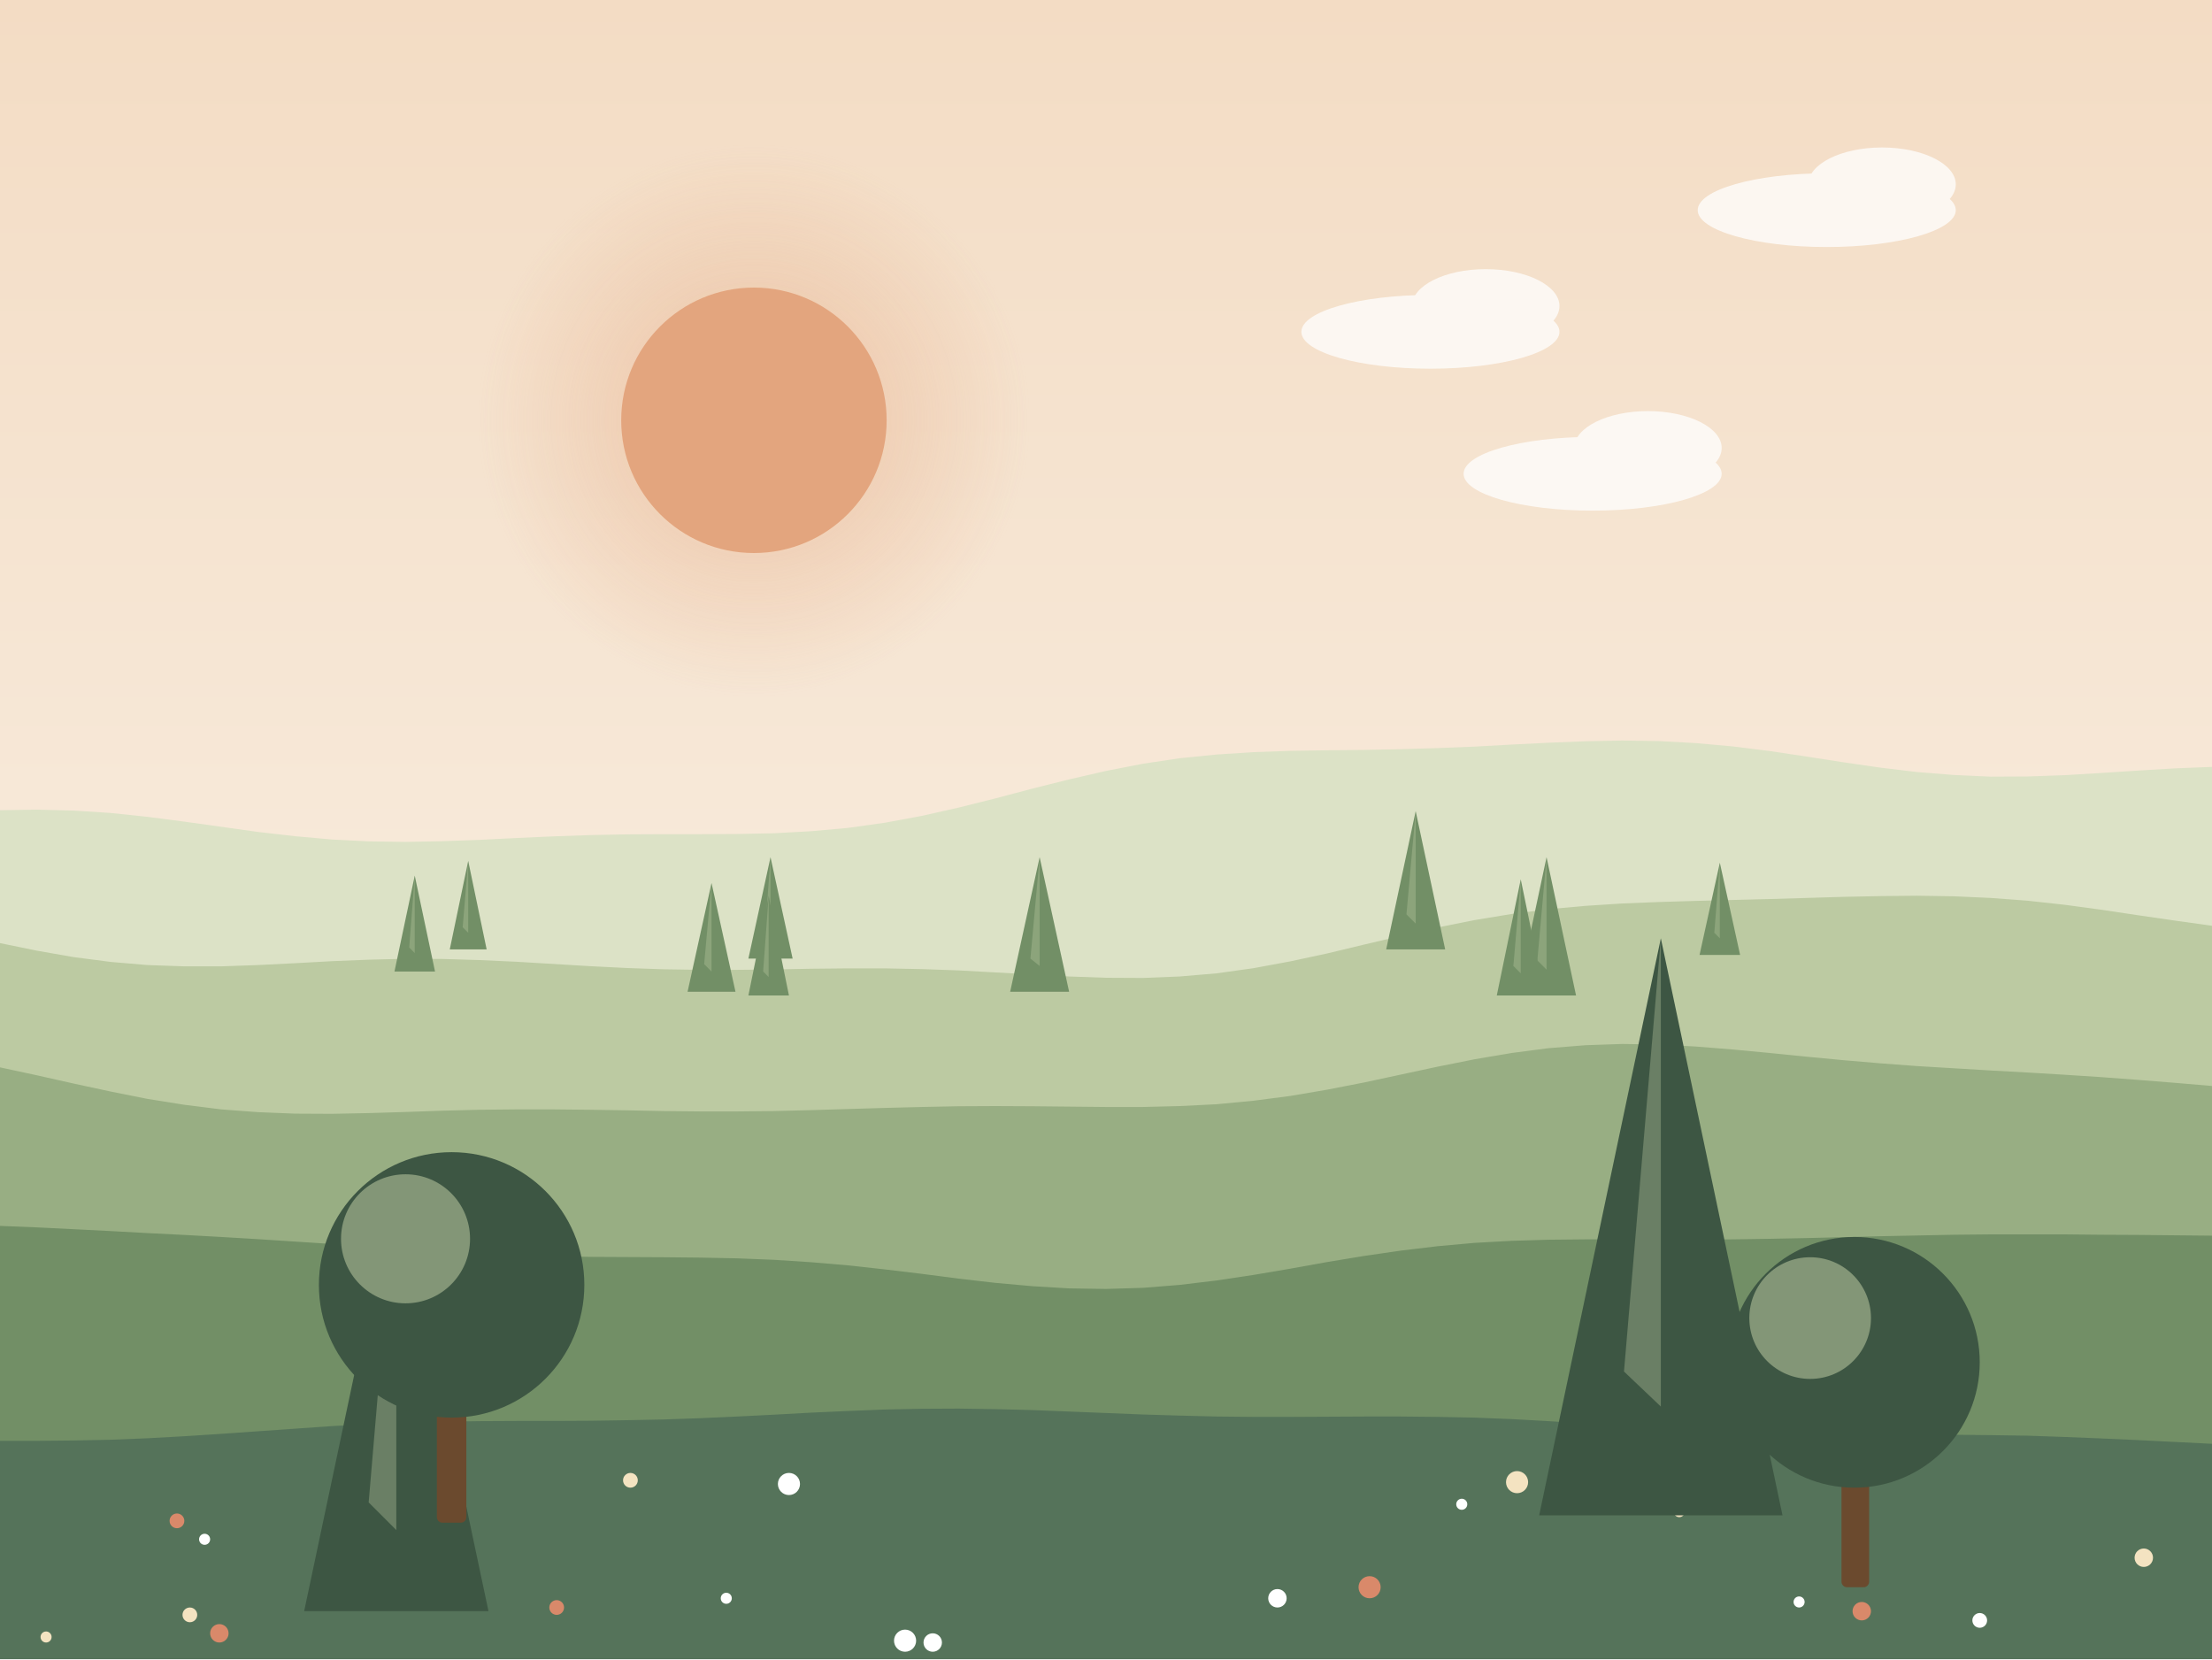
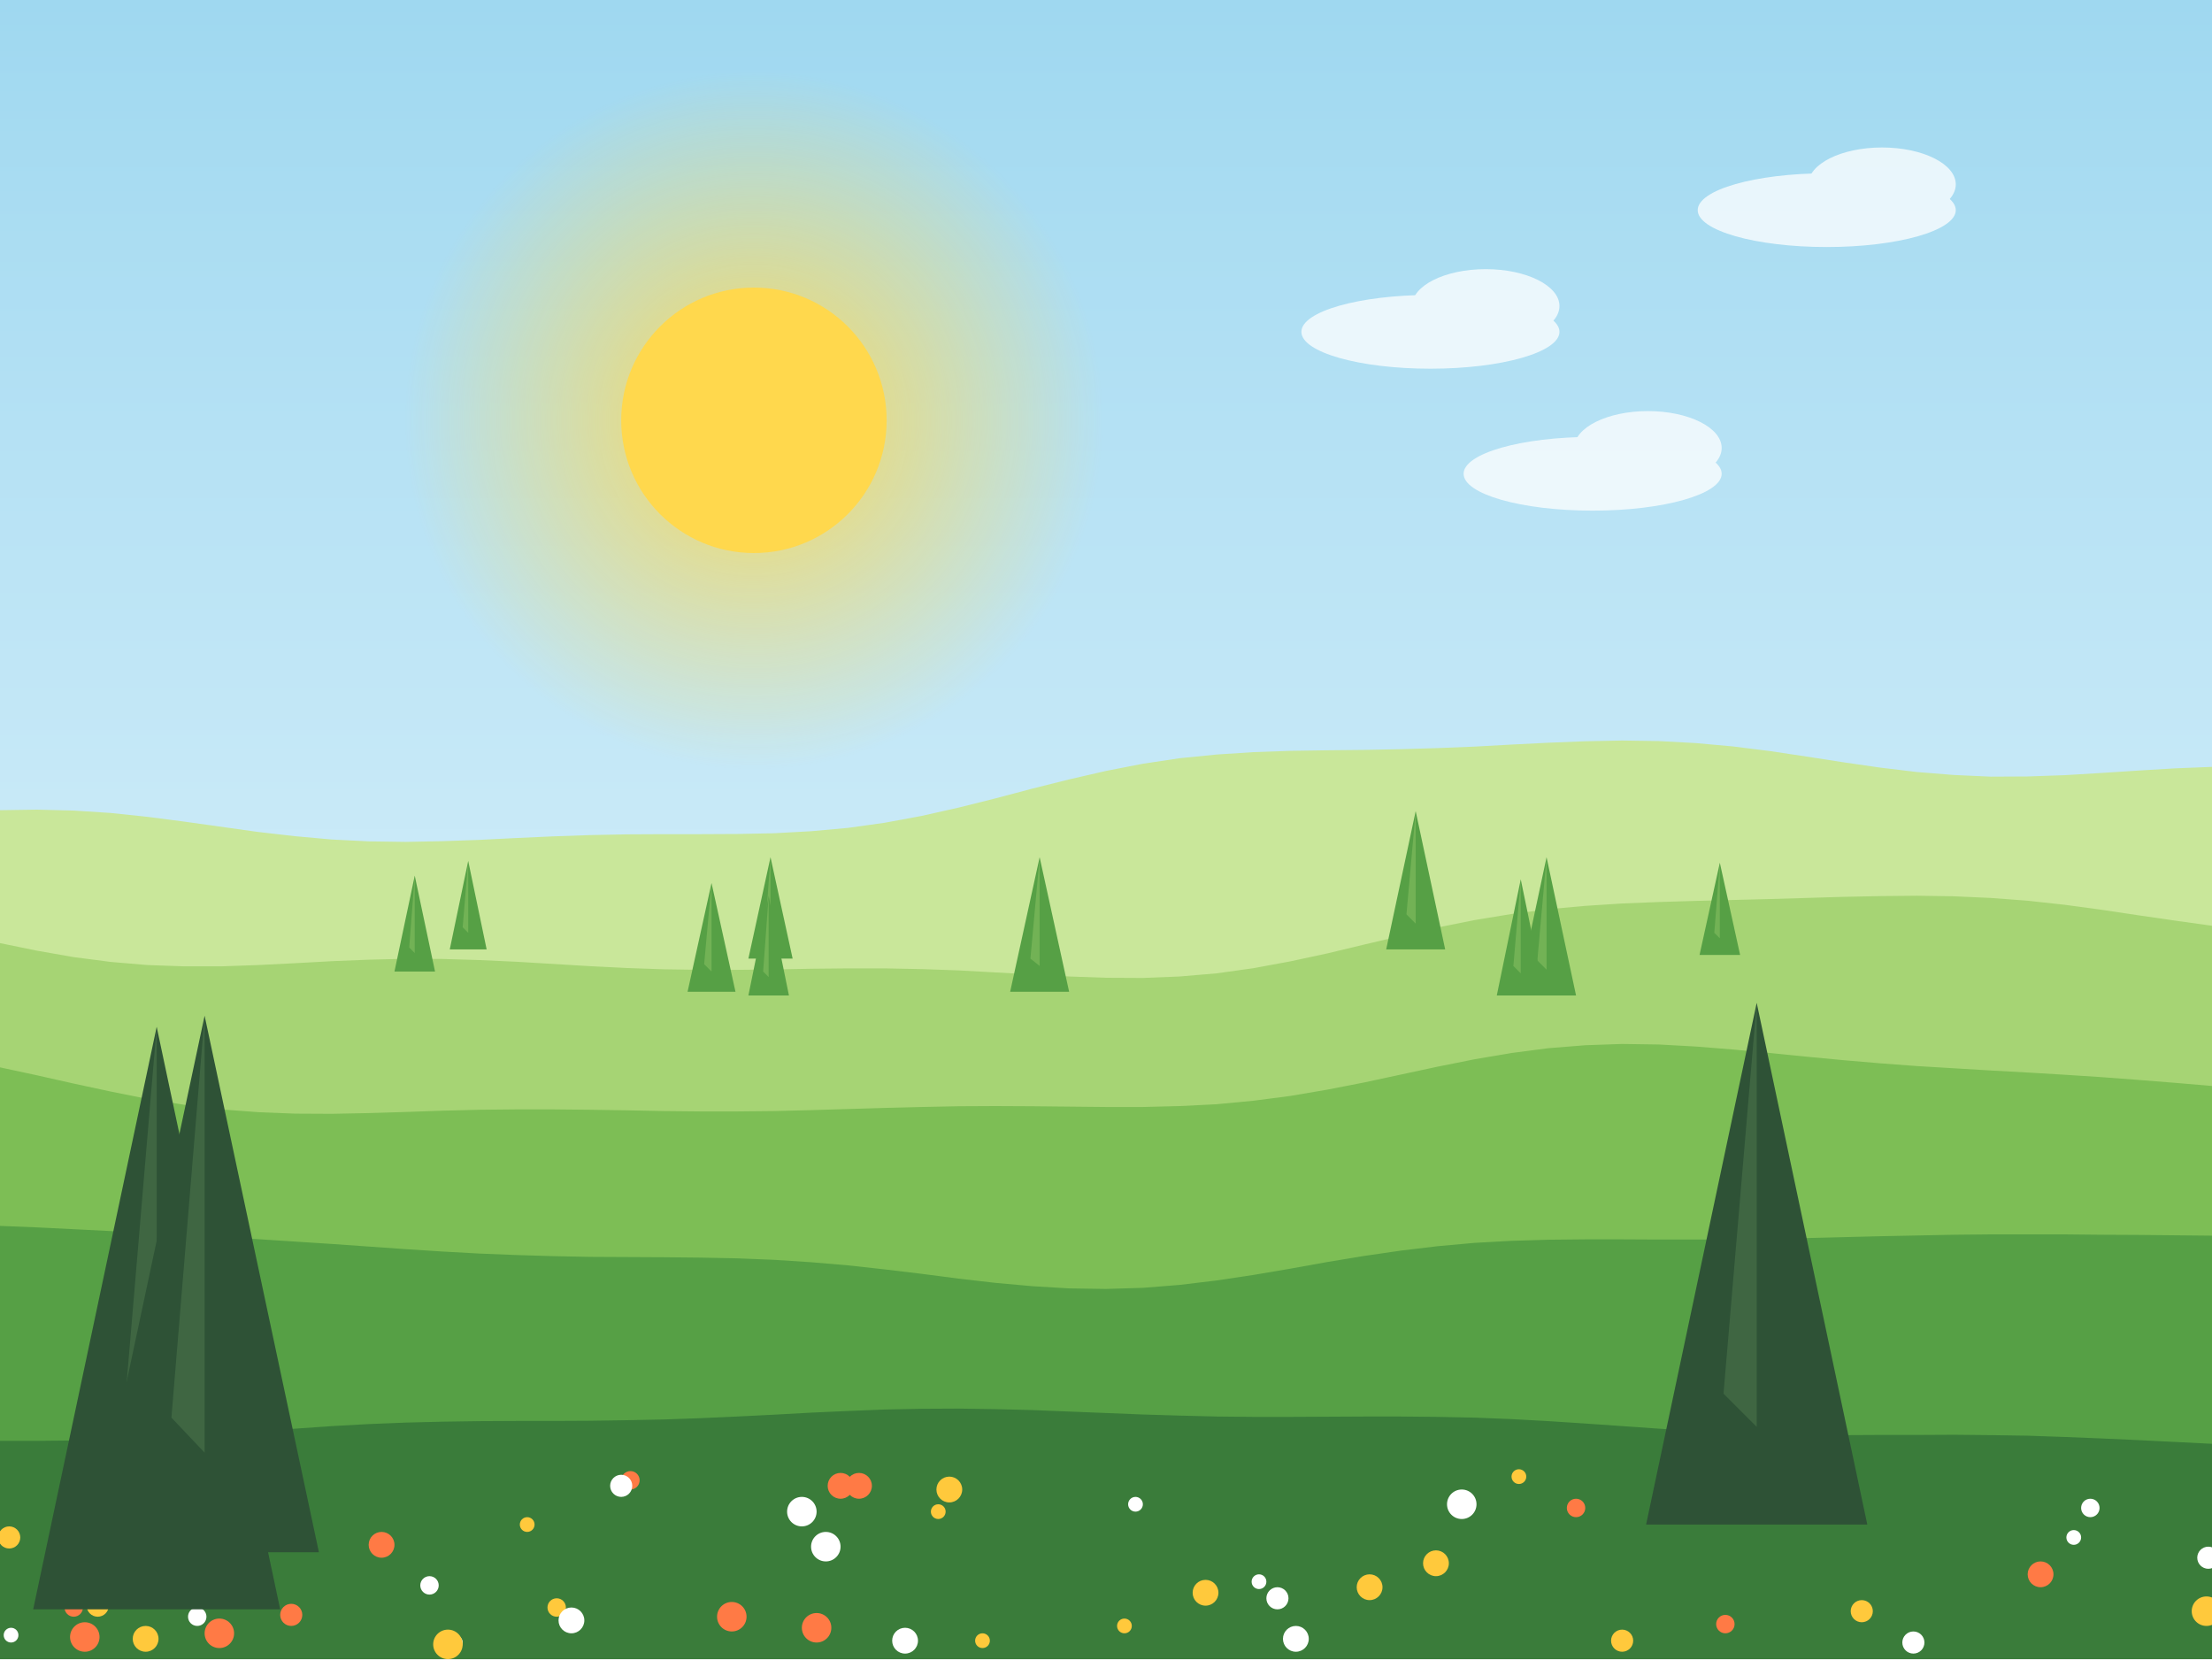
<svg xmlns="http://www.w3.org/2000/svg" viewBox="0 0 1200 900" preserveAspectRatio="xMidYMid slice">
  <defs>
    <linearGradient id="s" x1="0" y1="0" x2="0" y2="1">
-       <stop offset="0" stop-color="#F3DCC4" />
-       <stop offset="1" stop-color="#FBF5EC" />
+       <stop offset="0" stop-color="#9FD8F0" />
+       <stop offset="1" stop-color="#F2FBFF" />
    </linearGradient>
    <radialGradient id="g">
-       <stop offset="0" stop-color="#E3A57E" stop-opacity=".9" />
-       <stop offset="1" stop-color="#E3A57E" stop-opacity="0" />
+       <stop offset="0" stop-color="#FFD84D" stop-opacity=".9" />
+       <stop offset="1" stop-color="#FFD84D" stop-opacity="0" />
    </radialGradient>
  </defs>
  <rect width="1200" height="900" fill="url(#s)" />
-   <circle cx="409" cy="228" r="150" fill="url(#g)" opacity=".6" />
-   <circle cx="409" cy="228" r="72" fill="#E3A57E" />
+   <circle cx="409" cy="228" r="190" fill="url(#g)" />
+   <circle cx="409" cy="228" r="72" fill="#FFD84D" />
  <g fill="#FFFFFF" opacity=".75">
    <ellipse cx="991" cy="114" rx="70" ry="20" />
    <ellipse cx="1021" cy="100" rx="40" ry="20" />
  </g>
  <g fill="#FFFFFF" opacity=".75">
    <ellipse cx="864" cy="257" rx="70" ry="20" />
    <ellipse cx="894" cy="243" rx="40" ry="20" />
  </g>
  <g fill="#FFFFFF" opacity=".75">
    <ellipse cx="776" cy="180" rx="70" ry="20" />
    <ellipse cx="806" cy="166" rx="40" ry="20" />
  </g>
-   <polygon fill="#DCE2C6" points="0,900 0,439.5 20,439.2 40,439.7 60,441.0 80,443.1 100,445.7 120,448.5 140,451.3 160,453.6 180,455.4 200,456.4 220,456.7 240,456.3 260,455.6 280,454.6 300,453.7 320,453.0 340,452.6 360,452.5 380,452.5 400,452.4 420,452.0 440,450.9 460,449.1 480,446.3 500,442.6 520,438.1 540,433.1 560,427.8 580,422.8 600,418.2 620,414.3 640,411.3 660,409.3 680,408.0 700,407.3 720,407.0 740,406.8 760,406.4 780,405.8 800,405.0 820,403.9 840,402.9 860,402.1 880,401.7 900,402.0 920,403.1 940,404.9 960,407.4 980,410.4 1000,413.5 1020,416.4 1040,418.8 1060,420.4 1080,421.3 1100,421.2 1120,420.5 1140,419.3 1160,418.0 1180,416.8 1200,416.0 1200,900" />
-   <polygon fill="#BCCAA2" points="0,900 0,511.6 20,515.7 40,519.2 60,521.8 80,523.5 100,524.2 120,524.2 140,523.5 160,522.5 180,521.4 200,520.6 220,520.1 240,520.2 260,520.8 280,521.7 300,522.9 320,524.1 340,525.1 360,525.8 380,526.1 400,526.1 420,525.9 440,525.5 460,525.3 480,525.3 500,525.7 520,526.4 540,527.5 560,528.6 580,529.7 600,530.4 620,530.5 640,529.7 660,528.0 680,525.2 700,521.5 720,517.2 740,512.4 760,507.7 780,503.1 800,499.1 820,495.8 840,493.2 860,491.4 880,490.1 900,489.3 920,488.7 940,488.2 960,487.7 980,487.1 1000,486.5 1020,486.1 1040,485.9 1060,486.2 1080,487.1 1100,488.6 1120,490.8 1140,493.5 1160,496.5 1180,499.4 1200,502.2 1200,900" />
-   <polygon fill="#728F66" points="225,475 214,527 236,527" />
-   <polygon fill="#BCCAA2" opacity=".35" points="225,475 222,514 225,517" />
-   <polygon fill="#728F66" points="933,468 922,518 944,518" />
-   <polygon fill="#BCCAA2" opacity=".35" points="933,468 930,506 933,509" />
-   <polygon fill="#728F66" points="418,465 406,520 430,520" />
-   <polygon fill="#BCCAA2" opacity=".35" points="418,465 415,506 418,510" />
-   <polygon fill="#728F66" points="417,486 406,540 428,540" />
-   <polygon fill="#BCCAA2" opacity=".35" points="417,486 414,527 417,530" />
-   <polygon fill="#728F66" points="386,479 373,538 399,538" />
-   <polygon fill="#BCCAA2" opacity=".35" points="386,479 382,523 386,527" />
-   <polygon fill="#728F66" points="839,465 823,540 855,540" />
-   <polygon fill="#BCCAA2" opacity=".35" points="839,465 834,521 839,526" />
-   <polygon fill="#728F66" points="825,477 812,540 838,540" />
-   <polygon fill="#BCCAA2" opacity=".35" points="825,477 821,524 825,528" />
-   <polygon fill="#728F66" points="564,465 548,538 580,538" />
-   <polygon fill="#BCCAA2" opacity=".35" points="564,465 559,520 564,524" />
-   <polygon fill="#728F66" points="768,440 752,515 784,515" />
-   <polygon fill="#BCCAA2" opacity=".35" points="768,440 763,496 768,501" />
-   <polygon fill="#728F66" points="254,467 244,515 264,515" />
-   <polygon fill="#BCCAA2" opacity=".35" points="254,467 251,503 254,506" />
-   <polygon fill="#98AE83" points="0,900 0,579.0 20,583.3 40,587.8 60,592.1 80,596.1 100,599.3 120,601.8 140,603.3 160,604.1 180,604.2 200,603.8 220,603.2 240,602.5 260,602.0 280,601.8 300,601.8 320,602.0 340,602.3 360,602.7 380,602.9 400,602.9 420,602.7 440,602.2 460,601.6 480,601.0 500,600.5 520,600.1 540,600.0 560,600.1 580,600.3 600,600.5 620,600.5 640,600.0 660,599.0 680,597.1 700,594.5 720,591.1 740,587.2 760,582.9 780,578.6 800,574.6 820,571.2 840,568.6 860,567.0 880,566.3 900,566.6 920,567.7 940,569.3 960,571.2 980,573.2 1000,575.1 1020,576.8 1040,578.3 1060,579.5 1080,580.7 1100,581.8 1120,583.0 1140,584.3 1160,585.8 1180,587.4 1200,589.1 1200,900" />
-   <polygon fill="#728F66" points="0,900 0,665.0 20,665.8 40,666.8 60,667.8 80,668.9 100,669.9 120,671.0 140,672.2 160,673.5 180,674.8 200,676.2 220,677.6 240,678.9 260,680.0 280,680.8 300,681.4 320,681.8 340,681.9 360,682.0 380,682.2 400,682.6 420,683.4 440,684.7 460,686.4 480,688.6 500,691.0 520,693.6 540,695.9 560,697.7 580,698.9 600,699.2 620,698.6 640,697.0 660,694.6 680,691.6 700,688.2 720,684.6 740,681.3 760,678.4 780,676.0 800,674.2 820,673.1 840,672.5 860,672.3 880,672.3 900,672.4 920,672.4 940,672.3 960,672.0 980,671.6 1000,671.1 1020,670.6 1040,670.2 1060,669.8 1080,669.6 1100,669.6 1120,669.6 1140,669.8 1160,669.9 1180,670.1 1200,670.3 1200,900" />
-   <polygon fill="#55735A" points="0,900 0,781.6 20,781.6 40,781.4 60,781.0 80,780.2 100,779.1 120,777.8 140,776.4 160,775.0 180,773.6 200,772.5 220,771.7 240,771.2 260,770.9 280,770.8 300,770.8 320,770.7 340,770.4 360,770.0 380,769.3 400,768.4 420,767.4 440,766.3 460,765.4 480,764.6 500,764.2 520,764.1 540,764.4 560,764.9 580,765.7 600,766.5 620,767.3 640,767.9 660,768.4 680,768.6 700,768.6 720,768.5 740,768.4 760,768.4 780,768.6 800,769.0 820,769.8 840,770.9 860,772.2 880,773.6 900,775.0 920,776.2 940,777.2 960,777.9 980,778.3 1000,778.5 1020,778.4 1040,778.4 1060,778.3 1080,778.5 1100,778.8 1120,779.5 1140,780.3 1160,781.2 1180,782.2 1200,783.2 1200,900" />
-   <circle cx="302" cy="872" r="4" fill="#D9896A" />
-   <circle cx="342" cy="803" r="4" fill="#F4E3C1" />
-   <circle cx="793" cy="816" r="3" fill="#FFFFFF" />
-   <circle cx="506" cy="891" r="5" fill="#FFFFFF" />
-   <circle cx="693" cy="867" r="5" fill="#FFFFFF" />
-   <circle cx="743" cy="861" r="6" fill="#D9896A" />
-   <circle cx="207" cy="838" r="6" fill="#F4E3C1" />
-   <circle cx="491" cy="890" r="6" fill="#FFFFFF" />
-   <circle cx="1010" cy="874" r="5" fill="#D9896A" />
-   <circle cx="119" cy="886" r="5" fill="#D9896A" />
-   <circle cx="111" cy="835" r="3" fill="#FFFFFF" />
-   <circle cx="103" cy="876" r="4" fill="#F4E3C1" />
-   <circle cx="1074" cy="879" r="4" fill="#FFFFFF" />
-   <circle cx="1163" cy="845" r="5" fill="#F4E3C1" />
-   <circle cx="25" cy="888" r="3" fill="#F4E3C1" />
-   <circle cx="394" cy="867" r="3" fill="#FFFFFF" />
-   <circle cx="428" cy="805" r="6" fill="#FFFFFF" />
-   <circle cx="213" cy="851" r="4" fill="#FFFFFF" />
-   <circle cx="976" cy="869" r="3" fill="#FFFFFF" />
-   <circle cx="911" cy="820" r="3" fill="#F4E3C1" />
-   <circle cx="96" cy="825" r="4" fill="#D9896A" />
-   <circle cx="193" cy="804" r="4" fill="#D9896A" />
-   <circle cx="184" cy="815" r="5" fill="#D9896A" />
-   <circle cx="823" cy="804" r="6" fill="#F4E3C1" />
-   <polygon fill="#3D5643" points="215,638 165,874 265,874" />
-   <polygon fill="#BCCAA2" opacity=".35" points="215,638 200,815 215,830" />
-   <rect x="999" y="798" width="15" height="63" rx="3" fill="#6B4A2E" />
-   <circle cx="1006" cy="739" r="68" fill="#3D5643" />
-   <circle cx="982" cy="715" r="33" fill="#BCCAA2" opacity=".55" />
-   <rect x="237" y="760" width="16" height="66" rx="3" fill="#6B4A2E" />
-   <circle cx="245" cy="697" r="72" fill="#3D5643" />
-   <circle cx="220" cy="672" r="35" fill="#BCCAA2" opacity=".55" />
-   <polygon fill="#3D5643" points="901,509 835,822 967,822" />
-   <polygon fill="#BCCAA2" opacity=".35" points="901,509 881,744 901,763" />
+   <polygon fill="#C9E79A" points="0,900 0,439.5 20,439.2 40,439.7 60,441.0 80,443.1 100,445.7 120,448.5 140,451.3 160,453.6 180,455.4 200,456.4 220,456.7 240,456.3 260,455.6 280,454.6 300,453.7 320,453.0 340,452.6 360,452.5 380,452.5 400,452.4 420,452.0 440,450.9 460,449.1 480,446.3 500,442.6 520,438.1 540,433.1 560,427.8 580,422.8 600,418.2 620,414.3 640,411.3 660,409.3 680,408.0 700,407.3 720,407.0 740,406.8 760,406.4 780,405.8 800,405.0 820,403.9 840,402.9 860,402.1 880,401.7 900,402.0 920,403.1 940,404.9 960,407.4 980,410.4 1000,413.5 1020,416.4 1040,418.8 1060,420.4 1080,421.3 1100,421.2 1120,420.5 1140,419.3 1160,418.0 1180,416.8 1200,416.0 1200,900" />
+   <polygon fill="#A6D474" points="0,900 0,511.6 20,515.7 40,519.2 60,521.8 80,523.5 100,524.2 120,524.2 140,523.5 160,522.5 180,521.4 200,520.6 220,520.1 240,520.2 260,520.8 280,521.7 300,522.9 320,524.1 340,525.1 360,525.8 380,526.1 400,526.1 420,525.9 440,525.5 460,525.3 480,525.3 500,525.7 520,526.4 540,527.5 560,528.6 580,529.7 600,530.4 620,530.5 640,529.7 660,528.0 680,525.2 700,521.5 720,517.2 740,512.4 760,507.7 780,503.1 800,499.1 820,495.8 840,493.2 860,491.4 880,490.1 900,489.3 920,488.7 940,488.2 960,487.7 980,487.1 1000,486.5 1020,486.1 1040,485.9 1060,486.2 1080,487.1 1100,488.6 1120,490.8 1140,493.5 1160,496.5 1180,499.4 1200,502.2 1200,900" />
+   <polygon fill="#56A045" points="225,475 214,527 236,527" />
+   <polygon fill="#A6D474" opacity=".35" points="225,475 222,514 225,517" />
+   <polygon fill="#56A045" points="933,468 922,518 944,518" />
+   <polygon fill="#A6D474" opacity=".35" points="933,468 930,506 933,509" />
+   <polygon fill="#56A045" points="418,465 406,520 430,520" />
+   <polygon fill="#A6D474" opacity=".35" points="418,465 415,506 418,510" />
+   <polygon fill="#56A045" points="417,486 406,540 428,540" />
+   <polygon fill="#A6D474" opacity=".35" points="417,486 414,527 417,530" />
+   <polygon fill="#56A045" points="386,479 373,538 399,538" />
+   <polygon fill="#A6D474" opacity=".35" points="386,479 382,523 386,527" />
+   <polygon fill="#56A045" points="839,465 823,540 855,540" />
+   <polygon fill="#A6D474" opacity=".35" points="839,465 834,521 839,526" />
+   <polygon fill="#56A045" points="825,477 812,540 838,540" />
+   <polygon fill="#A6D474" opacity=".35" points="825,477 821,524 825,528" />
+   <polygon fill="#56A045" points="564,465 548,538 580,538" />
+   <polygon fill="#A6D474" opacity=".35" points="564,465 559,520 564,524" />
+   <polygon fill="#56A045" points="768,440 752,515 784,515" />
+   <polygon fill="#A6D474" opacity=".35" points="768,440 763,496 768,501" />
+   <polygon fill="#56A045" points="254,467 244,515 264,515" />
+   <polygon fill="#A6D474" opacity=".35" points="254,467 251,503 254,506" />
+   <polygon fill="#7DBE55" points="0,900 0,579.0 20,583.3 40,587.8 60,592.1 80,596.1 100,599.3 120,601.8 140,603.3 160,604.1 180,604.2 200,603.8 220,603.2 240,602.5 260,602.0 280,601.8 300,601.8 320,602.0 340,602.3 360,602.7 380,602.9 400,602.9 420,602.7 440,602.2 460,601.6 480,601.0 500,600.5 520,600.1 540,600.0 560,600.1 580,600.3 600,600.5 620,600.5 640,600.0 660,599.0 680,597.1 700,594.5 720,591.1 740,587.2 760,582.9 780,578.6 800,574.6 820,571.2 840,568.6 860,567.0 880,566.3 900,566.6 920,567.7 940,569.3 960,571.2 980,573.2 1000,575.1 1020,576.8 1040,578.3 1060,579.5 1080,580.7 1100,581.8 1120,583.0 1140,584.3 1160,585.8 1180,587.4 1200,589.1 1200,900" />
+   <polygon fill="#56A045" points="0,900 0,665.0 20,665.8 40,666.8 60,667.8 80,668.9 100,669.9 120,671.0 140,672.2 160,673.5 180,674.8 200,676.2 220,677.6 240,678.9 260,680.0 280,680.8 300,681.4 320,681.8 340,681.9 360,682.0 380,682.2 400,682.6 420,683.4 440,684.7 460,686.4 480,688.6 500,691.0 520,693.6 540,695.9 560,697.7 580,698.9 600,699.2 620,698.6 640,697.0 660,694.6 680,691.6 700,688.2 720,684.6 740,681.3 760,678.4 780,676.0 800,674.2 820,673.1 840,672.5 860,672.3 880,672.3 900,672.4 920,672.4 940,672.3 960,672.0 980,671.6 1000,671.1 1020,670.6 1040,670.2 1060,669.8 1080,669.6 1100,669.6 1120,669.6 1140,669.8 1160,669.9 1180,670.1 1200,670.3 1200,900" />
+   <polygon fill="#3A7C3A" points="0,900 0,781.6 20,781.6 40,781.4 60,781.0 80,780.2 100,779.1 120,777.8 140,776.4 160,775.0 180,773.6 200,772.5 220,771.7 240,771.2 260,770.9 280,770.8 300,770.8 320,770.7 340,770.4 360,770.0 380,769.3 400,768.4 420,767.4 440,766.3 460,765.4 480,764.6 500,764.2 520,764.1 540,764.4 560,764.9 580,765.7 600,766.5 620,767.3 640,767.9 660,768.4 680,768.6 700,768.6 720,768.5 740,768.4 760,768.4 780,768.6 800,769.0 820,769.8 840,770.9 860,772.2 880,773.6 900,775.0 920,776.2 940,777.2 960,777.9 980,778.3 1000,778.5 1020,778.4 1040,778.4 1060,778.3 1080,778.5 1100,778.8 1120,779.5 1140,780.3 1160,781.2 1180,782.2 1200,783.2 1200,900" />
+   <circle cx="302" cy="872" r="5" fill="#FFC93C" />
+   <circle cx="342" cy="803" r="5" fill="#FF7A45" />
+   <circle cx="793" cy="816" r="8" fill="#FFFFFF" />
+   <circle cx="107" cy="877" r="5" fill="#FFFFFF" />
+   <circle cx="1038" cy="891" r="6" fill="#FFFFFF" />
+   <circle cx="693" cy="867" r="6" fill="#FFFFFF" />
+   <circle cx="743" cy="861" r="7" fill="#FFC93C" />
+   <circle cx="207" cy="838" r="7" fill="#FF7A45" />
+   <circle cx="491" cy="890" r="7" fill="#FFFFFF" />
+   <circle cx="1010" cy="874" r="6" fill="#FFC93C" />
+   <circle cx="119" cy="886" r="8" fill="#FF7A45" />
+   <circle cx="337" cy="806" r="6" fill="#FFFFFF" />
+   <circle cx="247" cy="891" r="4" fill="#FFFFFF" />
+   <circle cx="448" cy="839" r="8" fill="#FFFFFF" />
+   <circle cx="443" cy="883" r="8" fill="#FF7A45" />
+   <circle cx="683" cy="858" r="4" fill="#FFFFFF" />
+   <circle cx="233" cy="860" r="5" fill="#FFFFFF" />
+   <circle cx="243" cy="892" r="8" fill="#FFC93C" />
+   <circle cx="89" cy="849" r="4" fill="#FF7A45" />
+   <circle cx="310" cy="879" r="7" fill="#FFFFFF" />
+   <circle cx="79" cy="889" r="7" fill="#FFC93C" />
+   <circle cx="101" cy="860" r="4" fill="#FFC93C" />
+   <circle cx="509" cy="820" r="4" fill="#FFC93C" />
+   <circle cx="286" cy="827" r="4" fill="#FFC93C" />
+   <circle cx="515" cy="808" r="7" fill="#FFC93C" />
+   <circle cx="1107" cy="854" r="7" fill="#FF7A45" />
+   <circle cx="703" cy="889" r="7" fill="#FFFFFF" />
+   <circle cx="397" cy="877" r="8" fill="#FF7A45" />
+   <circle cx="855" cy="818" r="5" fill="#FF7A45" />
+   <circle cx="158" cy="876" r="6" fill="#FF7A45" />
+   <circle cx="533" cy="890" r="4" fill="#FFC93C" />
+   <circle cx="466" cy="806" r="7" fill="#FF7A45" />
+   <circle cx="5" cy="834" r="6" fill="#FFC93C" />
+   <circle cx="53" cy="871" r="6" fill="#FFC93C" />
+   <circle cx="824" cy="801" r="4" fill="#FFC93C" />
+   <circle cx="610" cy="882" r="4" fill="#FFC93C" />
+   <circle cx="1198" cy="845" r="6" fill="#FFFFFF" />
+   <circle cx="909" cy="804" r="5" fill="#FFC93C" />
+   <circle cx="46" cy="888" r="8" fill="#FF7A45" />
+   <circle cx="1134" cy="818" r="5" fill="#FFFFFF" />
+   <circle cx="6" cy="887" r="4" fill="#FFFFFF" />
+   <circle cx="654" cy="864" r="7" fill="#FFC93C" />
+   <circle cx="779" cy="848" r="7" fill="#FFC93C" />
+   <circle cx="435" cy="820" r="8" fill="#FFFFFF" />
+   <circle cx="1125" cy="834" r="4" fill="#FFFFFF" />
+   <circle cx="936" cy="881" r="5" fill="#FF7A45" />
+   <circle cx="1197" cy="874" r="8" fill="#FFC93C" />
+   <circle cx="616" cy="816" r="4" fill="#FFFFFF" />
+   <circle cx="456" cy="806" r="7" fill="#FF7A45" />
+   <circle cx="880" cy="890" r="6" fill="#FFC93C" />
+   <circle cx="142" cy="805" r="7" fill="#FF7A45" />
+   <circle cx="40" cy="872" r="5" fill="#FF7A45" />
+   <polygon fill="#2E5236" points="85,557 18,873 152,873" />
+   <polygon fill="#5E8C5A" opacity=".35" points="85,557 65,794 85,814" />
+   <polygon fill="#2E5236" points="111,551 49,842 173,842" />
+   <polygon fill="#5E8C5A" opacity=".35" points="111,551 93,769 111,788" />
+   <polygon fill="#2E5236" points="953,544 893,827 1013,827" />
+   <polygon fill="#5E8C5A" opacity=".35" points="953,544 935,756 953,774" />
</svg>
